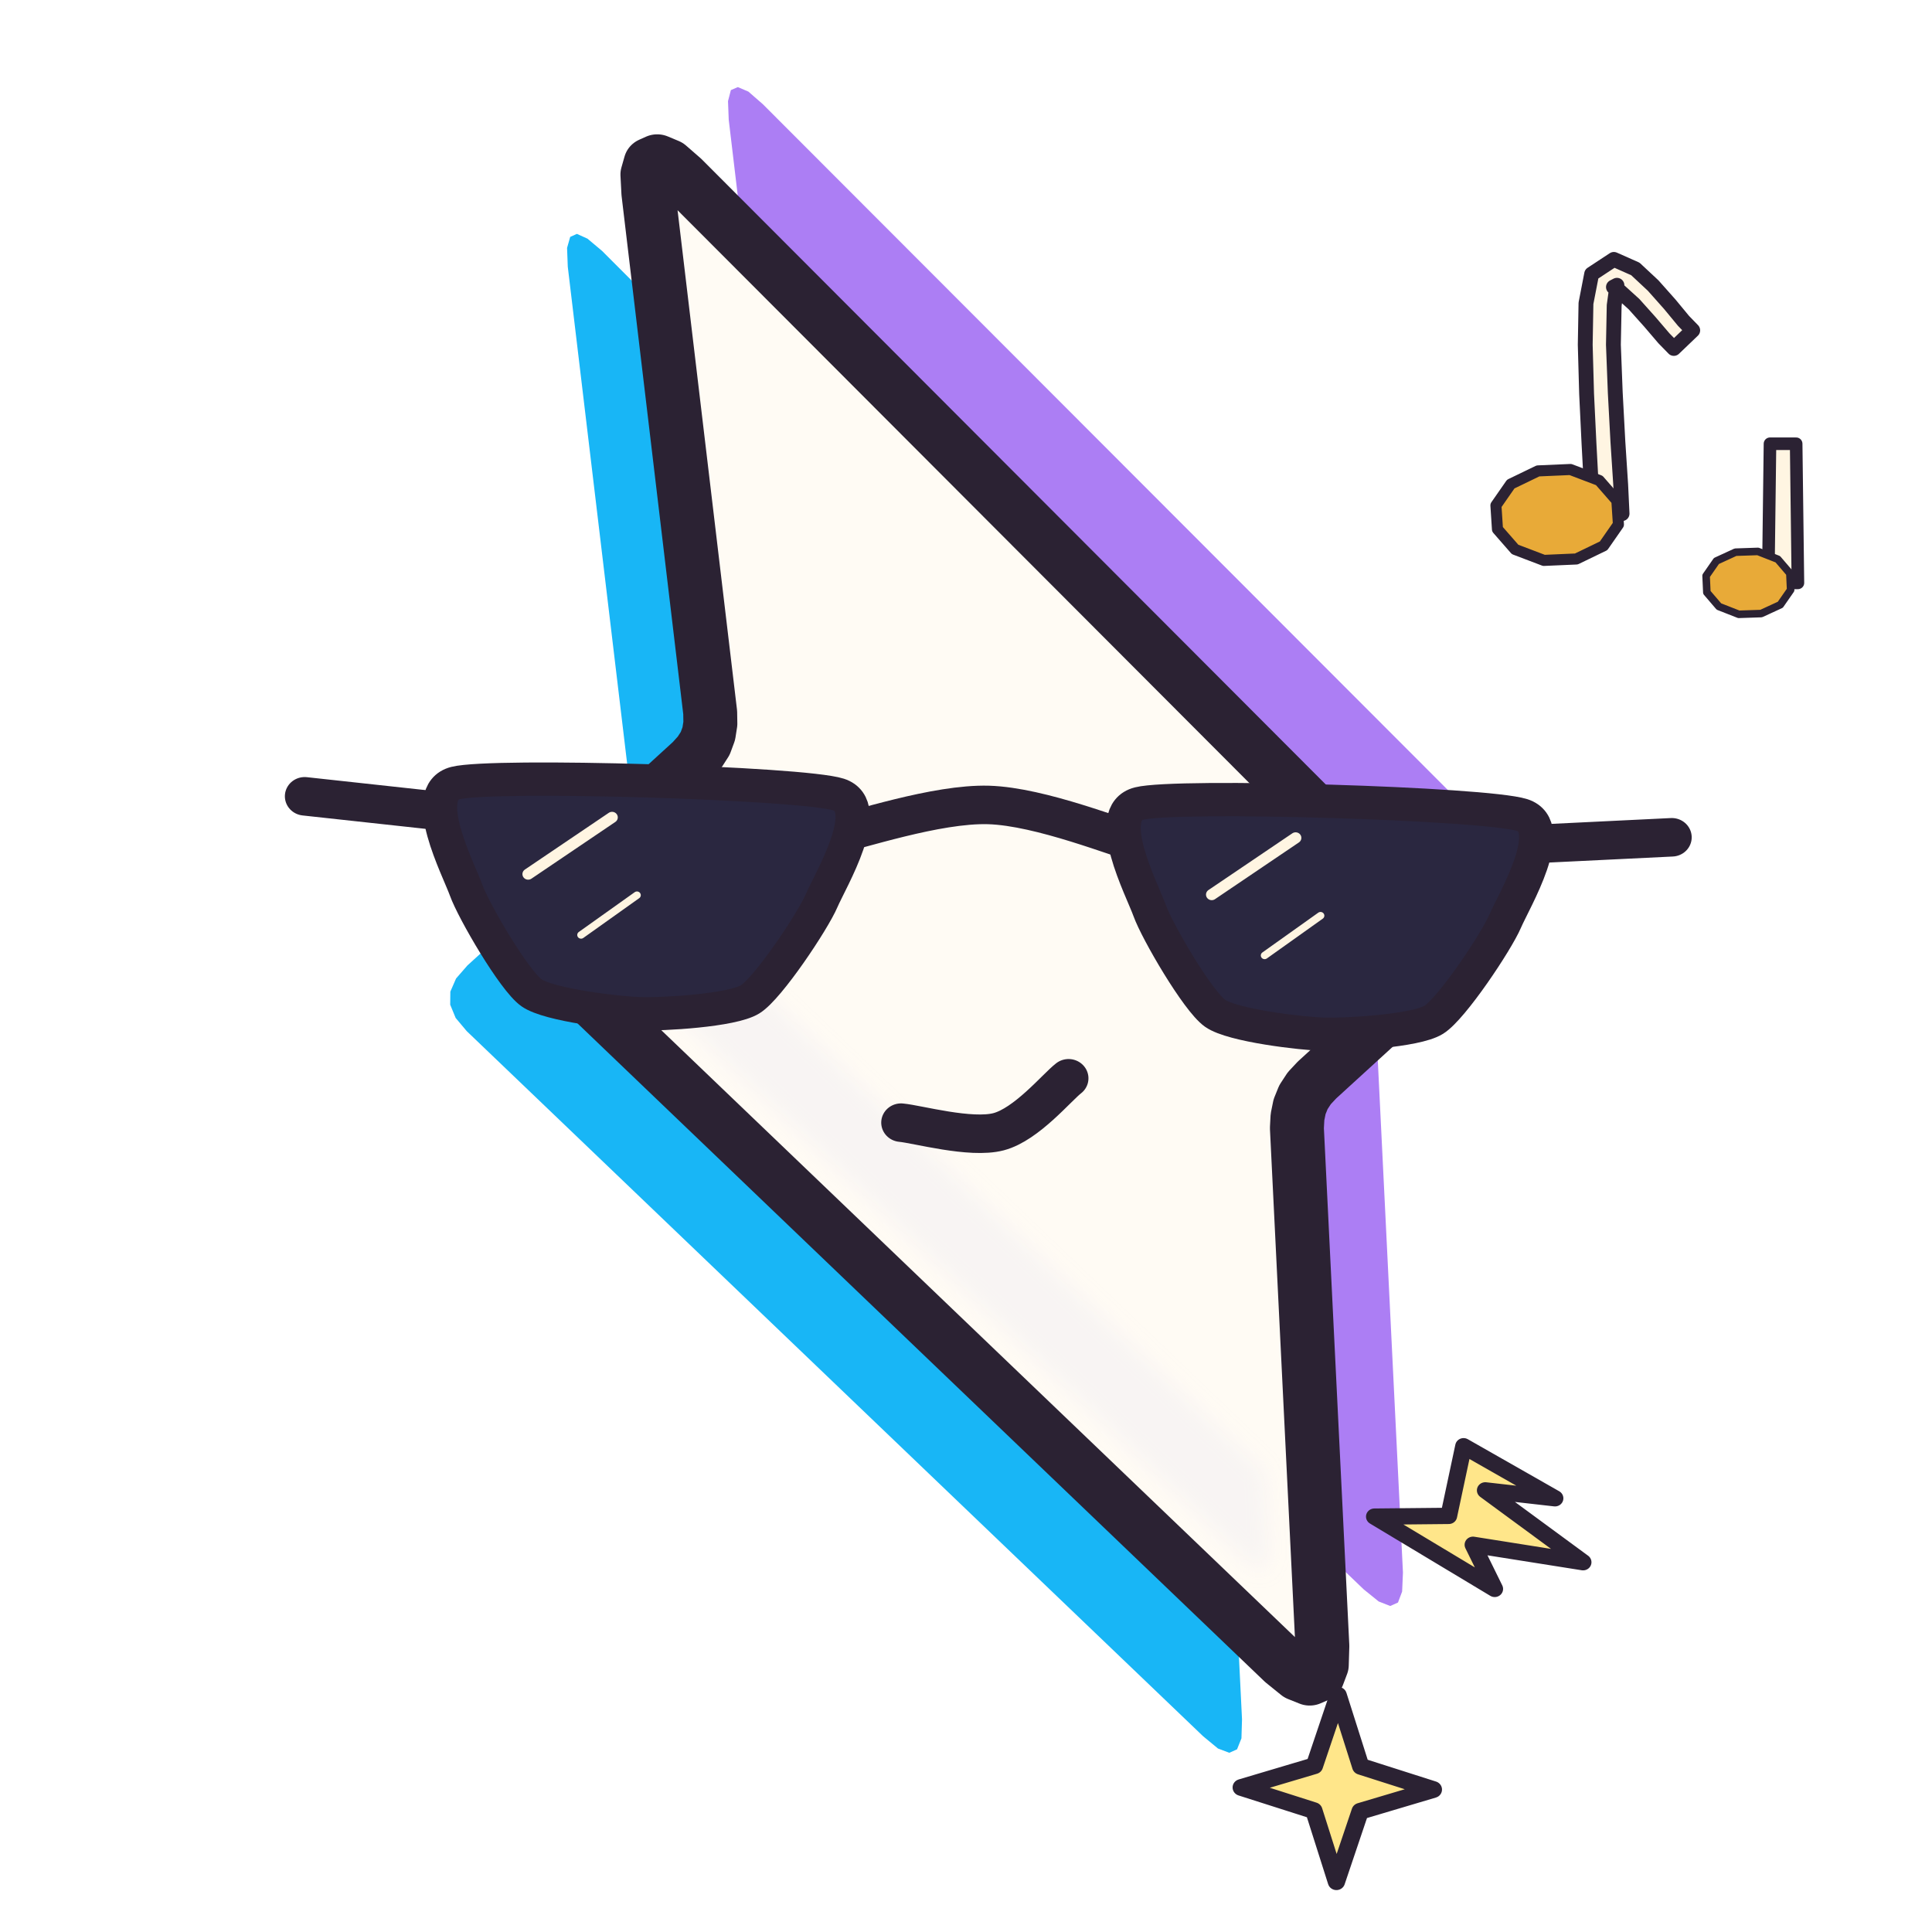
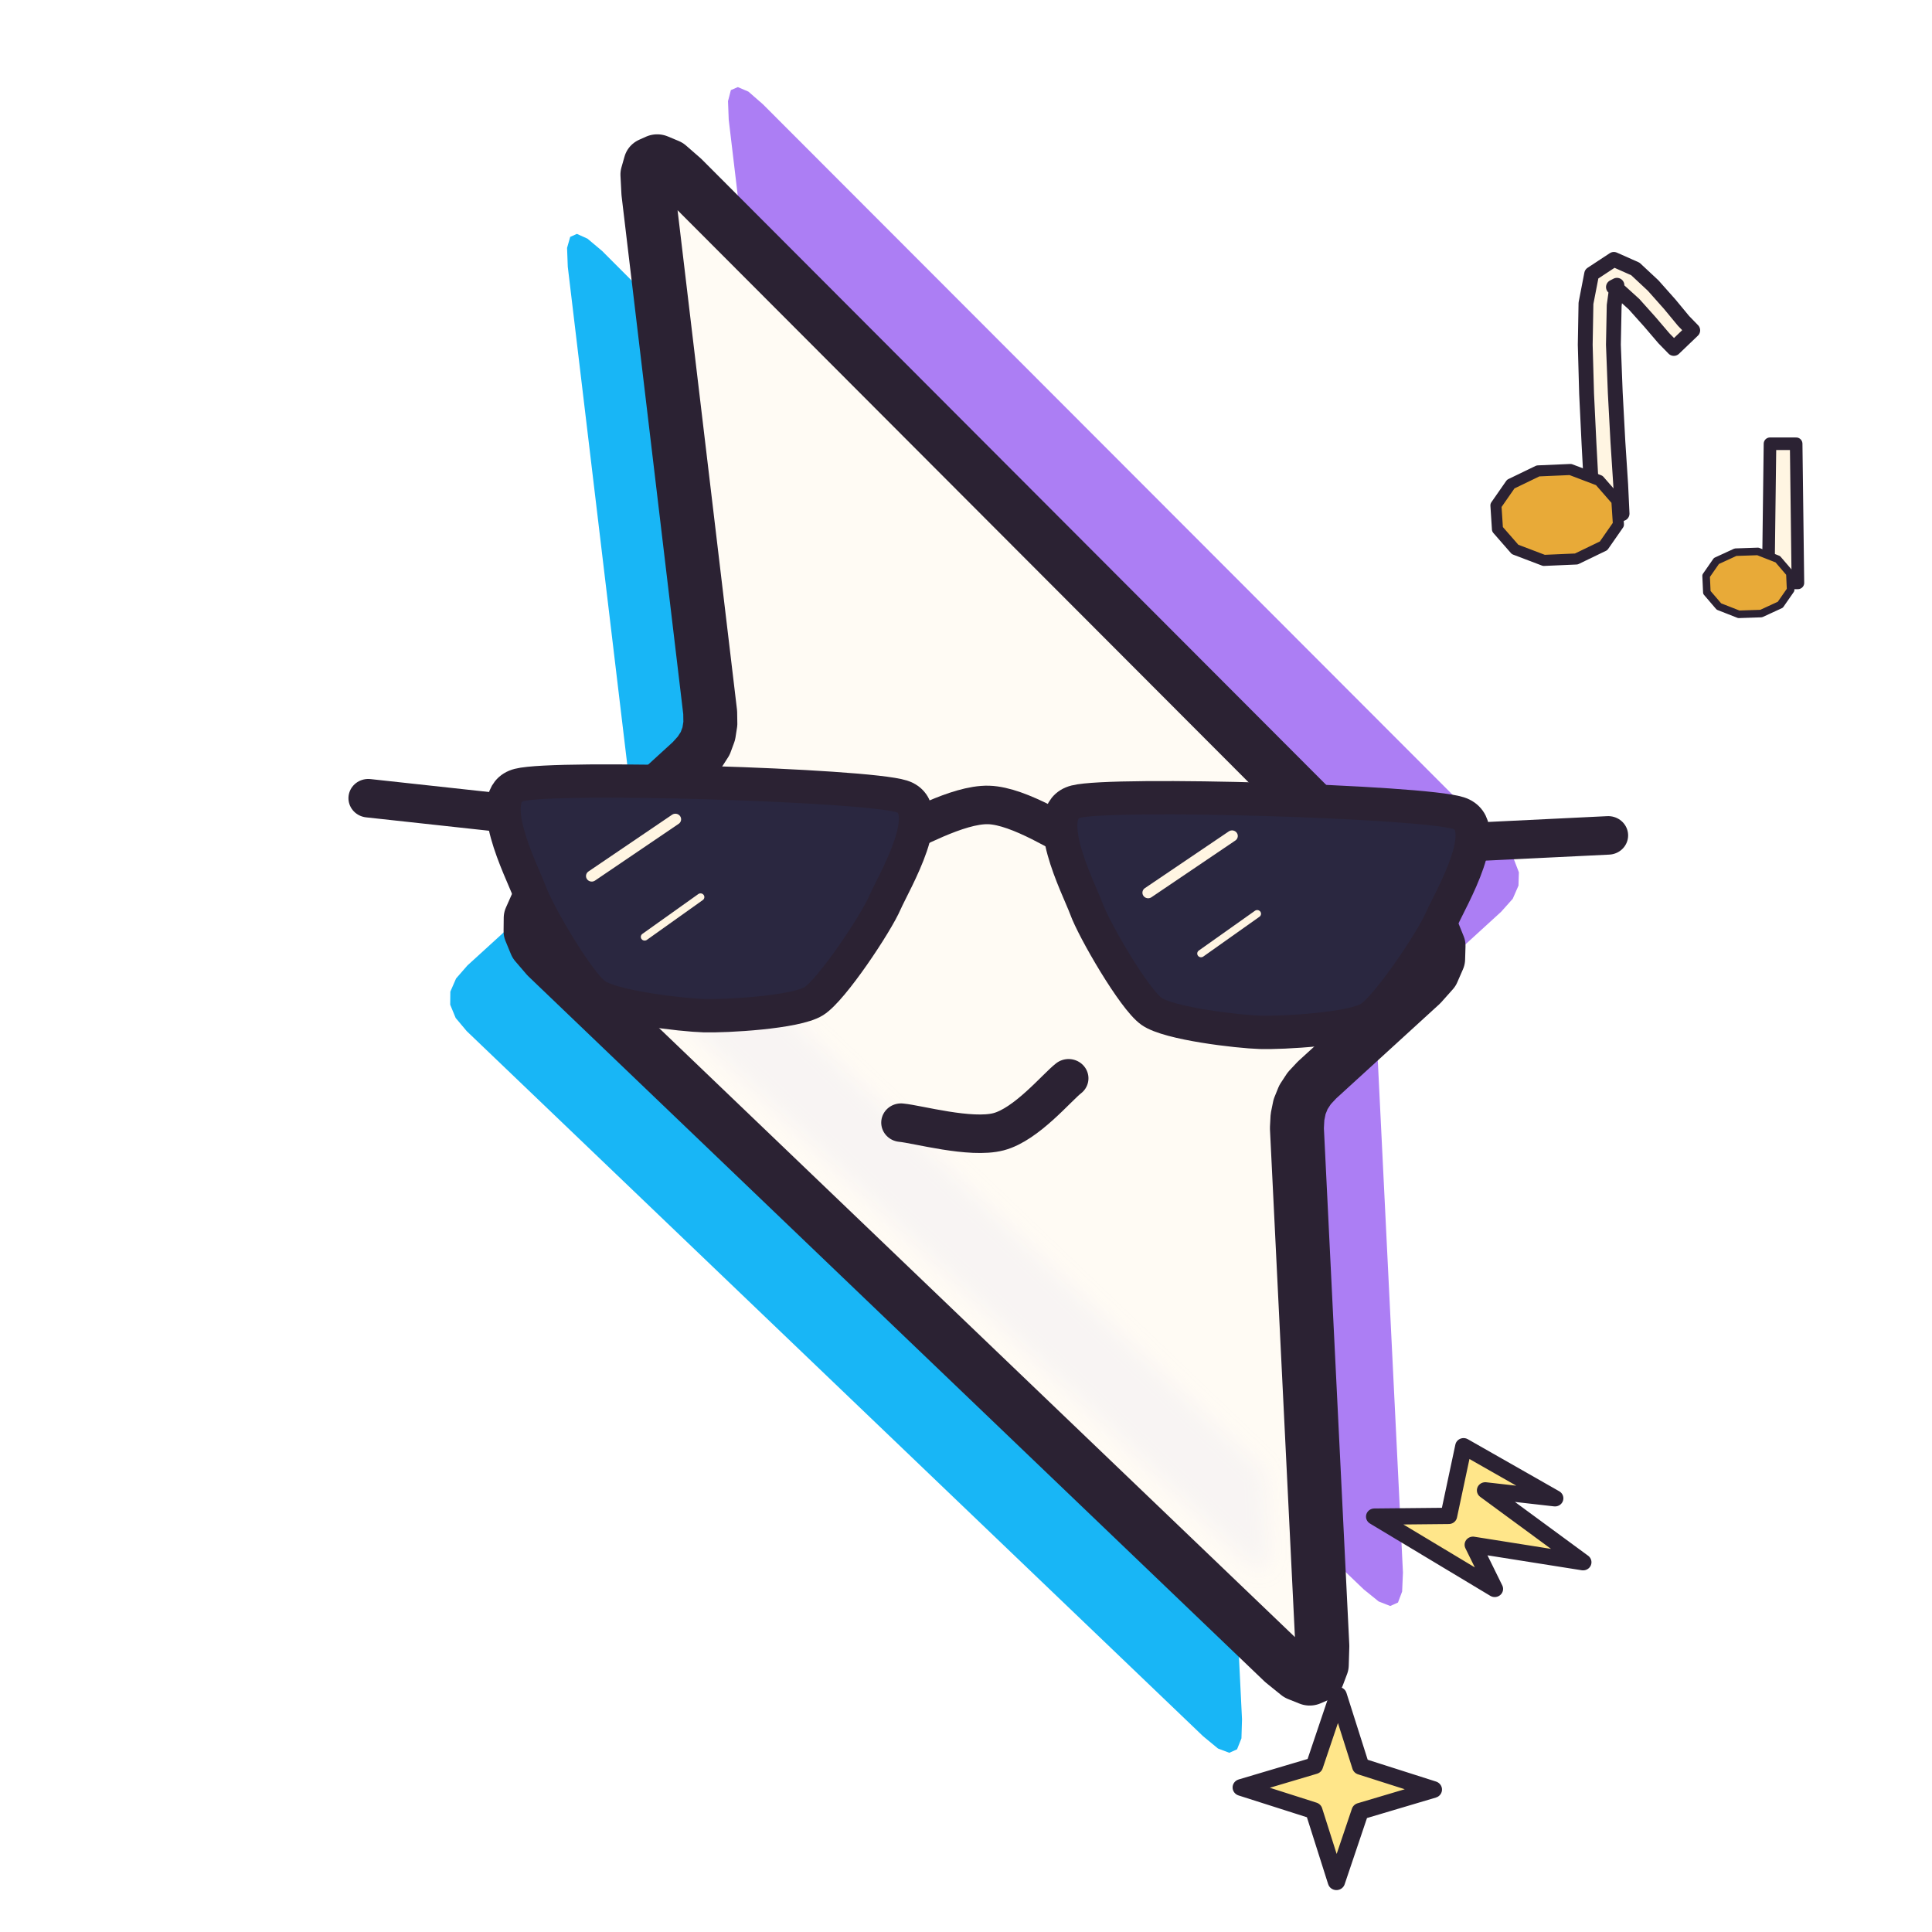
<svg xmlns="http://www.w3.org/2000/svg" viewBox="0 0 768 768" width="128" height="128">
  <defs>
    <filter id="cool-soft" x="-20%" y="-20%" width="140%" height="140%">
      <feGaussianBlur stdDeviation="4" />
    </filter>
    <path id="cool-0" d="M-1.6 -261.1 2.7 -266.5 4.9 -271.9 4.9 -277.3 2.6 -282.7 -1.8 -288 -301.2 -579.2 -307.1 -584 -311.3 -585.8 -313.9 -584.5 -315 -580 -314.5 -572.4 -284 -362.8 -283.8 -358.4 -284.3 -354.2 -285.6 -350.3 -287.7 -346.7 -290.5 -343.3 -345.7 -288.2 -350 -282.8 -352.1 -277.4 -352 -272.1 -349.7 -266.8 -345.2 -261.6 -47.6 15 -41.6 19.8 -37.1 21.4 -34.1 19.9 -32.5 15.4 -32.5 7.7 -48.6 -201.7 -48.6 -206.2 -47.8 -210.4 -46.4 -214.3 -44.2 -218 -41.3 -221.3Z" fill="#18B6F6" />
    <path id="cool-1" d="M59.8 -322.5 64.2 -327.9 66.3 -333.3 66.3 -338.7 64.1 -344.1 59.7 -349.5 -239.8 -640.6 -245.6 -645.5 -249.8 -647.2 -252.5 -645.9 -253.5 -641.4 -253 -633.9 -222.6 -424.3 -222.3 -419.8 -222.9 -415.7 -224.2 -411.8 -226.2 -408.1 -229.1 -404.7 -284.2 -349.6 -288.5 -344.2 -290.7 -338.9 -290.6 -333.5 -288.2 -328.3 -283.7 -323 13.8 -46.4 19.8 -41.7 24.4 -40 27.4 -41.5 28.9 -46 29 -53.7 12.9 -263.2 12.9 -267.6 13.6 -271.8 15.1 -275.7 17.2 -279.4 20.1 -282.8Z" fill="#AC7EF4" />
    <path id="cool-2" d="M29.1 -291.8 33.5 -297.2 35.6 -302.6 35.6 -308 33.3 -313.4 28.9 -318.7 -270.5 -609.9 -276.3 -614.8 -280.6 -616.5 -283.2 -615.2 -284.3 -610.7 -283.7 -603.2 -253.3 -393.6 -253.1 -389.1 -253.6 -385 -254.9 -381 -257 -377.4 -259.8 -374 -314.9 -318.9 -319.3 -313.5 -321.4 -308.2 -321.3 -302.8 -319 -297.5 -314.4 -292.3 -16.9 -15.7 -10.9 -11 -6.4 -9.3 -3.3 -10.8 -1.8 -15.3 -1.8 -23 -17.9 -232.4 -17.8 -236.9 -17.1 -241.1 -15.7 -245 -13.5 -248.7 -10.6 -252.1Z" fill="#FFFBF4" />
    <path id="cool-3" d="M-279.2 -327.5 -292.7 -314 -295.3 -310.8 -296.6 -307.5 -296.5 -304.3 -295.1 -301.2 -292.4 -298 -33 -56.9 -29.4 -54.1 -26.7 -53.1 -24.9 -54 -24 -56.7 -24 -61.3 -26.4 -92.5Z" fill="#E2DCF2" fill-opacity="0.22" filter="url(#cool-soft)" />
    <path id="cool-4" d="M29.1 -291.8 33.5 -297.2 35.6 -302.6 35.6 -308 33.3 -313.4 28.9 -318.7 -270.5 -609.9 -276.3 -614.8 -280.6 -616.5 -283.2 -615.2 -284.3 -610.7 -283.7 -603.2 -253.3 -393.6 -253.1 -389.1 -253.6 -385 -254.9 -381 -257 -377.4 -259.8 -374 -314.9 -318.9 -319.3 -313.5 -321.4 -308.2 -321.3 -302.8 -319 -297.5 -314.4 -292.3 -16.9 -15.7 -10.9 -11 -6.4 -9.3 -3.3 -10.8 -1.8 -15.3 -1.8 -23 -17.9 -232.4 -17.8 -236.9 -17.1 -241.1 -15.7 -245 -13.5 -248.7 -10.6 -252.1Z" fill="none" stroke="#2B2233" stroke-width="21.2" />
    <path id="cool-5" d="M43.5 33.8 15 43.5 6.5 72.3 -3.2 43.8 -32 35.3 -3.5 25.6 5 -3.2 14.7 25.3Z" fill="#FFE68A" />
    <path id="cool-6" d="M43.5 33.8 15 43.5 6.5 72.3 -3.2 43.8 -32 35.3 -3.5 25.6 5 -3.2 14.7 25.3Z" fill="none" stroke="#2B2233" stroke-width="6.8" />
-     <path id="cool-7" d="M-209.7 -269.3 -268.8 -274.1" fill="none" stroke="#2B2233" stroke-width="15.6" />
-     <path id="cool-8" d="M209.7 -269.3 268.8 -274.1" fill="none" stroke="#2B2233" stroke-width="15.6" />
-     <path id="cool-9" d="M-61.8 -264.5C-51.5 -266.9 -20.6 -278.9 0 -278.9C20.6 -278.9 51.5 -266.9 61.8 -264.5" fill="none" stroke="#2B2233" stroke-width="15.6" />
-     <path id="cool-a" d="M-209.7 -281.3C-195.1 -285.6 -73.7 -285.6 -59.1 -281.3C-44.6 -277 -61.3 -246.5 -64.5 -238.1C-67.7 -229.7 -84.4 -202.1 -91.4 -197.3C-98.4 -192.5 -125.8 -190.1 -134.4 -190.1C-143 -190.1 -170.4 -192.5 -177.4 -197.3C-184.4 -202.1 -201.1 -229.7 -204.3 -238.1C-207.5 -246.5 -224.2 -277 -209.7 -281.3Z" fill="#2A2740" />
-     <path id="cool-b" d="M-209.7 -281.3C-195.1 -285.6 -73.7 -285.6 -59.1 -281.3C-44.6 -277 -61.3 -246.5 -64.5 -238.1C-67.7 -229.7 -84.4 -202.1 -91.4 -197.3C-98.4 -192.5 -125.8 -190.1 -134.4 -190.1C-143 -190.1 -170.4 -192.5 -177.4 -197.3C-184.4 -202.1 -201.1 -229.7 -204.3 -238.1C-207.5 -246.5 -224.2 -277 -209.7 -281.3Z" fill="none" stroke="#2B2233" stroke-width="13.5" />
-     <path id="cool-c" d="M-180.1 -245.3 -147.8 -269.3" fill="none" stroke="#FFF5E2" stroke-width="4.5" />
-     <path id="cool-d" d="M-158.6 -221.3 -137.1 -238.1" fill="none" stroke="#FFF5E2" stroke-width="3" />
-     <path id="cool-e" d="M59.1 -281.3C73.7 -285.6 195.1 -285.6 209.7 -281.3C224.2 -277 207.5 -246.5 204.3 -238.1C201.1 -229.7 184.4 -202.1 177.4 -197.3C170.4 -192.5 143 -190.1 134.4 -190.1C125.8 -190.1 98.4 -192.5 91.4 -197.3C84.4 -202.1 67.7 -229.7 64.5 -238.1C61.3 -246.5 44.6 -277 59.1 -281.3Z" fill="#2A2740" />
-     <path id="cool-f" d="M59.1 -281.3C73.7 -285.6 195.1 -285.6 209.7 -281.3C224.2 -277 207.5 -246.5 204.3 -238.1C201.1 -229.7 184.4 -202.1 177.4 -197.3C170.4 -192.5 143 -190.1 134.4 -190.1C125.8 -190.1 98.4 -192.5 91.4 -197.3C84.4 -202.1 67.7 -229.7 64.5 -238.1C61.3 -246.5 44.6 -277 59.1 -281.3Z" fill="none" stroke="#2B2233" stroke-width="13.5" />
-     <path id="cool-g" d="M88.7 -245.3 121 -269.3" fill="none" stroke="#FFF5E2" stroke-width="4.5" />
-     <path id="cool-h" d="M110.2 -221.3 131.7 -238.1" fill="none" stroke="#FFF5E2" stroke-width="3" />
+     <path id="cool-7" d="M-184.7 -269.3 -243.8 -274.1" fill="none" stroke="#2B2233" stroke-width="15.6" />
+     <path id="cool-8" d="M184.7 -269.3 243.8 -274.1" fill="none" stroke="#2B2233" stroke-width="15.6" />
+     <path id="cool-9" d="M-36.9 -264.5C-30.7 -266.9 -12.3 -278.9 0 -278.9C12.3 -278.9 30.7 -266.9 36.9 -264.5" fill="none" stroke="#2B2233" stroke-width="15.6" />
+     <path id="cool-a" d="M-184.7 -281.3C-170.2 -285.6 -48.7 -285.6 -34.2 -281.3C-19.7 -277 -36.3 -246.5 -39.6 -238.1C-42.8 -229.7 -59.4 -202.1 -66.4 -197.3C-73.4 -192.5 -100.8 -190.1 -109.4 -190.1C-118 -190.1 -145.5 -192.5 -152.4 -197.3C-159.4 -202.1 -176.1 -229.7 -179.3 -238.1C-182.6 -246.5 -199.2 -277 -184.7 -281.3Z" fill="#2A2740" />
+     <path id="cool-b" d="M-184.7 -281.3C-170.2 -285.6 -48.7 -285.6 -34.2 -281.3C-19.7 -277 -36.3 -246.5 -39.6 -238.1C-42.8 -229.7 -59.4 -202.1 -66.4 -197.3C-73.4 -192.5 -100.8 -190.1 -109.4 -190.1C-118 -190.1 -145.5 -192.5 -152.4 -197.3C-159.4 -202.1 -176.1 -229.7 -179.3 -238.1C-182.6 -246.5 -199.2 -277 -184.7 -281.3Z" fill="none" stroke="#2B2233" stroke-width="13.5" />
+     <path id="cool-c" d="M-155.1 -245.3 -122.9 -269.3" fill="none" stroke="#FFF5E2" stroke-width="4.5" />
+     <path id="cool-d" d="M-133.6 -221.3 -112.1 -238.1" fill="none" stroke="#FFF5E2" stroke-width="3" />
+     <path id="cool-e" d="M34.2 -281.3C48.7 -285.6 170.2 -285.6 184.7 -281.3C199.2 -277 182.6 -246.5 179.3 -238.1C176.1 -229.7 159.4 -202.1 152.4 -197.3C145.5 -192.5 118 -190.1 109.4 -190.1C100.8 -190.1 73.4 -192.5 66.4 -197.3C59.4 -202.1 42.8 -229.7 39.6 -238.1C36.3 -246.5 19.7 -277 34.2 -281.3Z" fill="#2A2740" />
+     <path id="cool-f" d="M34.2 -281.3C48.7 -285.6 170.2 -285.6 184.7 -281.3C199.2 -277 182.6 -246.5 179.3 -238.1C176.1 -229.7 159.4 -202.1 152.4 -197.3C145.5 -192.5 118 -190.1 109.4 -190.1C100.8 -190.1 73.4 -192.5 66.4 -197.3C59.4 -202.1 42.8 -229.7 39.6 -238.1C36.3 -246.5 19.7 -277 34.2 -281.3Z" fill="none" stroke="#2B2233" stroke-width="13.5" />
+     <path id="cool-g" d="M63.7 -245.3 96 -269.3" fill="none" stroke="#FFF5E2" stroke-width="4.5" />
+     <path id="cool-h" d="M85.2 -221.3 106.8 -238.1" fill="none" stroke="#FFF5E2" stroke-width="3" />
    <path id="cool-i" d="M-30.7 -160.7C-24.3 -160.3 -3.2 -154.9 7.7 -158.2C18.6 -161.5 30.1 -176.9 34.6 -180.7" fill="none" stroke="#2B2233" stroke-width="15.6" />
    <path id="cool-j" d="M0 0 30.8 -28 19.6 -2.8 58.8 -30.8 39.2 8.4 58.8 5.6 16.8 42 25.2 14Z" fill="#FFE68A" />
    <path id="cool-k" d="M0 0 30.8 -28 19.6 -2.8 58.8 -30.8 39.2 8.4 58.8 5.6 16.8 42 25.2 14Z" fill="none" stroke="#2B2233" stroke-width="6.6" />
    <path id="cool-l" d="M25.8 -0.2 25.4 -11.7 24.5 -28.8 23.7 -48.3 23.2 -67.4 23.7 -83 24.9 -91 23.5 -90.3 25.9 -88.7 31.6 -83.4 37.8 -76.3 43.3 -69.7 47.2 -65.6 54.8 -72.7 51.2 -76.5 45.8 -83.2 39.3 -90.7 32.3 -97.4 23.8 -101.3 14.9 -95.6 12.5 -84 12 -67.5 12.3 -48 13 -28.3 13.7 -11.3 14 0.2Z" fill="#FFF5E2" />
    <path id="cool-m" d="M25.8 -0.2 25.4 -11.7 24.5 -28.8 23.7 -48.3 23.2 -67.4 23.7 -83 24.9 -91 23.5 -90.3 25.9 -88.7 31.6 -83.4 37.8 -76.3 43.3 -69.7 47.2 -65.6 54.8 -72.7 51.2 -76.5 45.8 -83.2 39.3 -90.7 32.3 -97.4 23.8 -101.3 14.9 -95.6 12.5 -84 12 -67.5 12.3 -48 13 -28.3 13.7 -11.3 14 0.2Z" fill="none" stroke="#2B2233" stroke-width="5.9" />
    <path id="cool-n" d="M23.8 -5.4 24.3 4.1 18.3 12.5 7.4 17.6 -5.5 18 -16.9 13.5 -23.8 5.4 -24.3 -4.1 -18.3 -12.5 -7.4 -17.6 5.5 -18 16.9 -13.5Z" fill="#E8AA38" />
    <path id="cool-o" d="M23.8 -5.4 24.3 4.1 18.3 12.5 7.4 17.6 -5.5 18 -16.9 13.5 -23.8 5.4 -24.3 -4.1 -18.3 -12.5 -7.4 -17.6 5.5 -18 16.9 -13.5Z" fill="none" stroke="#2B2233" stroke-width="4.4" />
    <path id="cool-p" d="M19.7 0 19 -55.3 8.6 -55.3 7.9 0Z" fill="#FFF5E2" />
    <path id="cool-q" d="M19.7 0 19 -55.3 8.6 -55.3 7.9 0Z" fill="none" stroke="#2B2233" stroke-width="5" />
    <path id="cool-r" d="M16.5 -3.8 16.8 2.8 12.7 8.7 5.1 12.2 -3.8 12.5 -11.7 9.4 -16.5 3.8 -16.8 -2.8 -12.7 -8.7 -5.1 -12.2 3.8 -12.5 11.7 -9.4Z" fill="#E8AA38" />
    <path id="cool-s" d="M16.5 -3.8 16.8 2.8 12.7 8.7 5.1 12.2 -3.8 12.5 -11.7 9.4 -16.5 3.8 -16.8 -2.8 -12.7 -8.7 -5.1 -12.2 3.8 -12.5 11.7 -9.4Z" fill="none" stroke="#2B2233" stroke-width="3" />
  </defs>
  <g stroke-linecap="round" stroke-linejoin="round">
    <use href="#cool-0" transform="matrix(1.0109 0.0303 -0.0294 0.9807 526.8 676.9)" />
    <use href="#cool-1" transform="matrix(1.0109 0.0303 -0.0294 0.9807 526.8 676.9)" />
    <use href="#cool-2" transform="matrix(1.0109 0.0303 -0.0294 0.9807 526.8 676.9)" />
    <use href="#cool-3" transform="matrix(1.0109 0.0303 -0.0294 0.9807 526.8 676.9)" />
    <use href="#cool-4" transform="matrix(1.0109 0.0303 -0.0294 0.9807 526.8 676.9)" />
    <use href="#cool-5" transform="matrix(1.0109 0.0303 -0.0294 0.9807 526.8 676.9)" />
    <use href="#cool-6" transform="matrix(1.0109 0.0303 -0.0294 0.9807 526.8 676.9)" />
    <use href="#cool-7" transform="matrix(1.0109 0.0303 -0.0294 0.9807 384.8 593.5)" />
    <use href="#cool-8" transform="matrix(1.0109 0.0303 -0.0294 0.9807 384.8 593.5)" />
    <use href="#cool-9" transform="matrix(1.0109 0.0303 -0.0294 0.9807 384.8 593.5)" />
    <use href="#cool-a" transform="matrix(1.0109 0.0303 -0.0294 0.9807 384.8 593.5)" />
    <use href="#cool-b" transform="matrix(1.0109 0.0303 -0.0294 0.9807 384.8 593.5)" />
    <use href="#cool-c" transform="matrix(1.0109 0.0303 -0.0294 0.9807 384.8 593.5)" />
    <use href="#cool-d" transform="matrix(1.0109 0.0303 -0.0294 0.9807 384.8 593.5)" />
    <use href="#cool-e" transform="matrix(1.0109 0.0303 -0.0294 0.9807 384.8 593.5)" />
    <use href="#cool-f" transform="matrix(1.0109 0.0303 -0.0294 0.9807 384.8 593.5)" />
    <use href="#cool-g" transform="matrix(1.0109 0.0303 -0.0294 0.9807 384.8 593.5)" />
    <use href="#cool-h" transform="matrix(1.0109 0.0303 -0.0294 0.9807 384.8 593.5)" />
    <use href="#cool-i" transform="matrix(1.0109 0.0303 -0.0294 0.9807 384.5 604.8)" />
    <use href="#cool-j" transform="matrix(0.3022 0.9368 -0.9651 0.2915 581.8 574.9)" />
    <use href="#cool-k" transform="matrix(0.3022 0.9368 -0.9651 0.2915 581.8 574.9)" />
    <use href="#cool-l" transform="matrix(0.9999 -0.0125 0.0125 0.9999 619 204.7)" />
    <use href="#cool-m" transform="matrix(0.9999 -0.0125 0.0125 0.9999 619 204.7)" />
    <use href="#cool-n" transform="matrix(0.9999 -0.0125 0.0125 0.9999 619 204.7)" />
    <use href="#cool-o" transform="matrix(0.9999 -0.0125 0.0125 0.9999 619 204.7)" />
    <use href="#cool-p" transform="translate(695 231.7)" />
    <use href="#cool-q" transform="translate(695 231.7)" />
    <use href="#cool-r" transform="translate(695 231.7)" />
    <use href="#cool-s" transform="translate(695 231.7)" />
  </g>
</svg>
